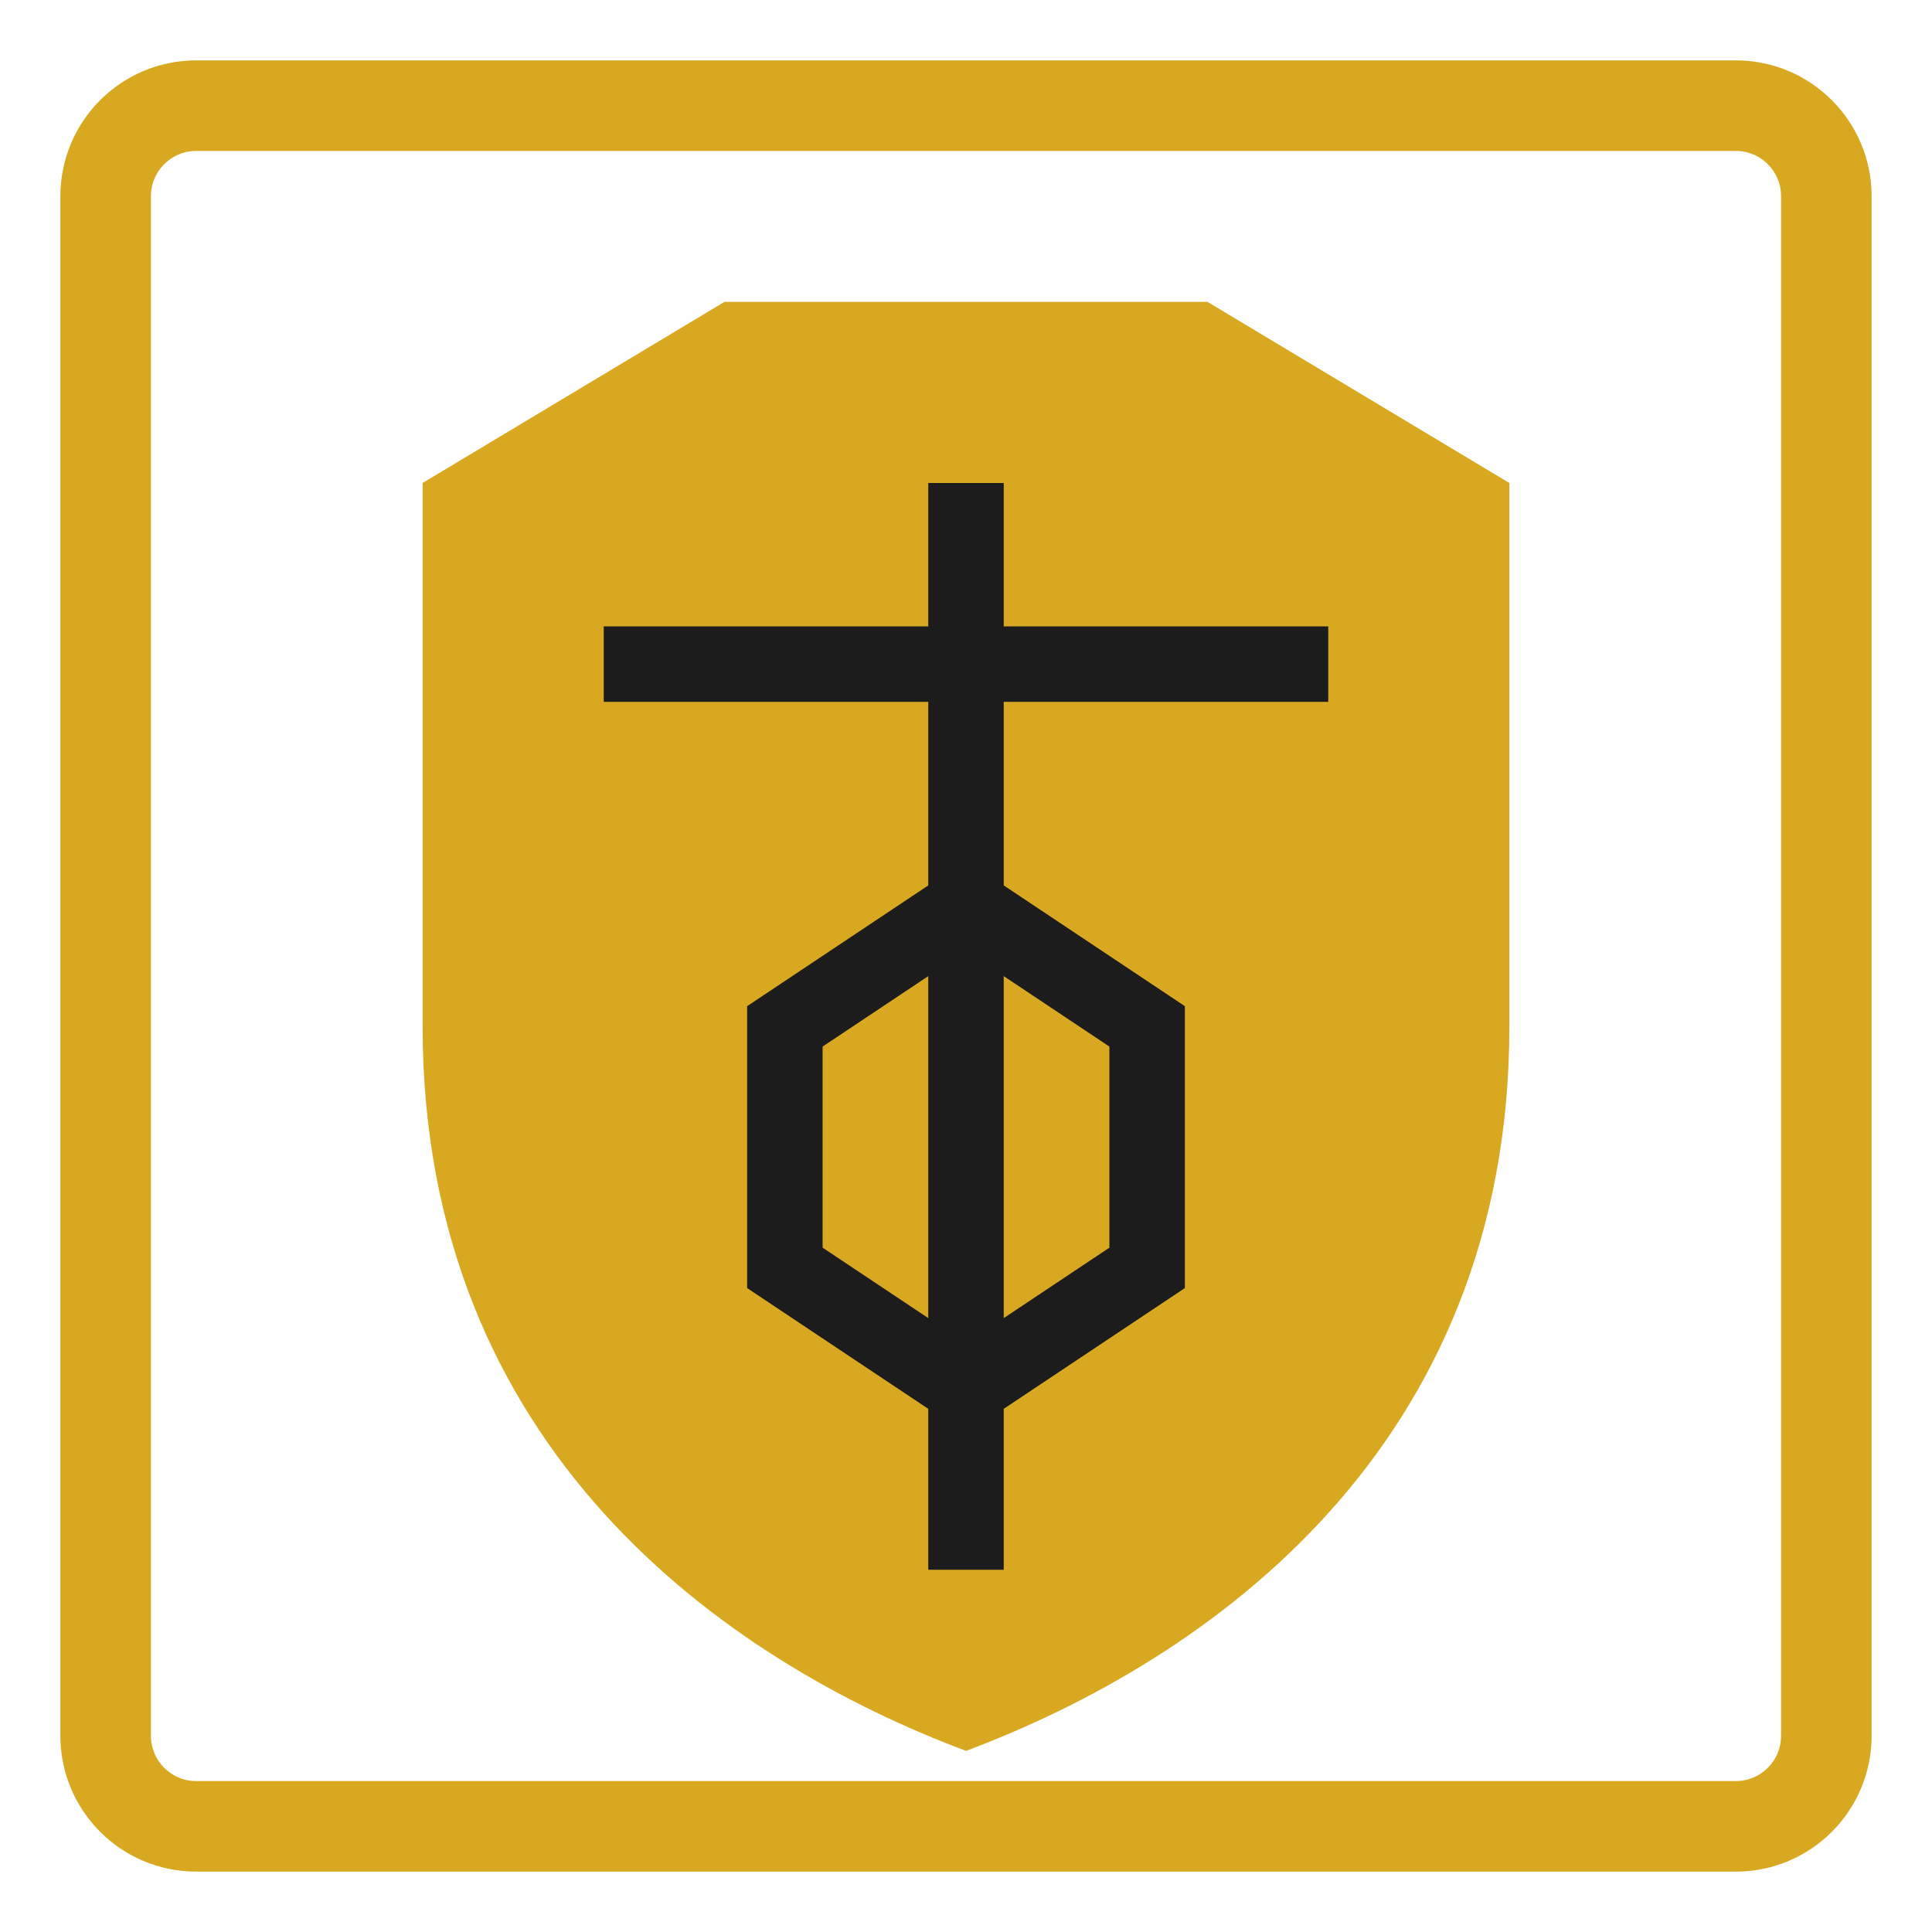
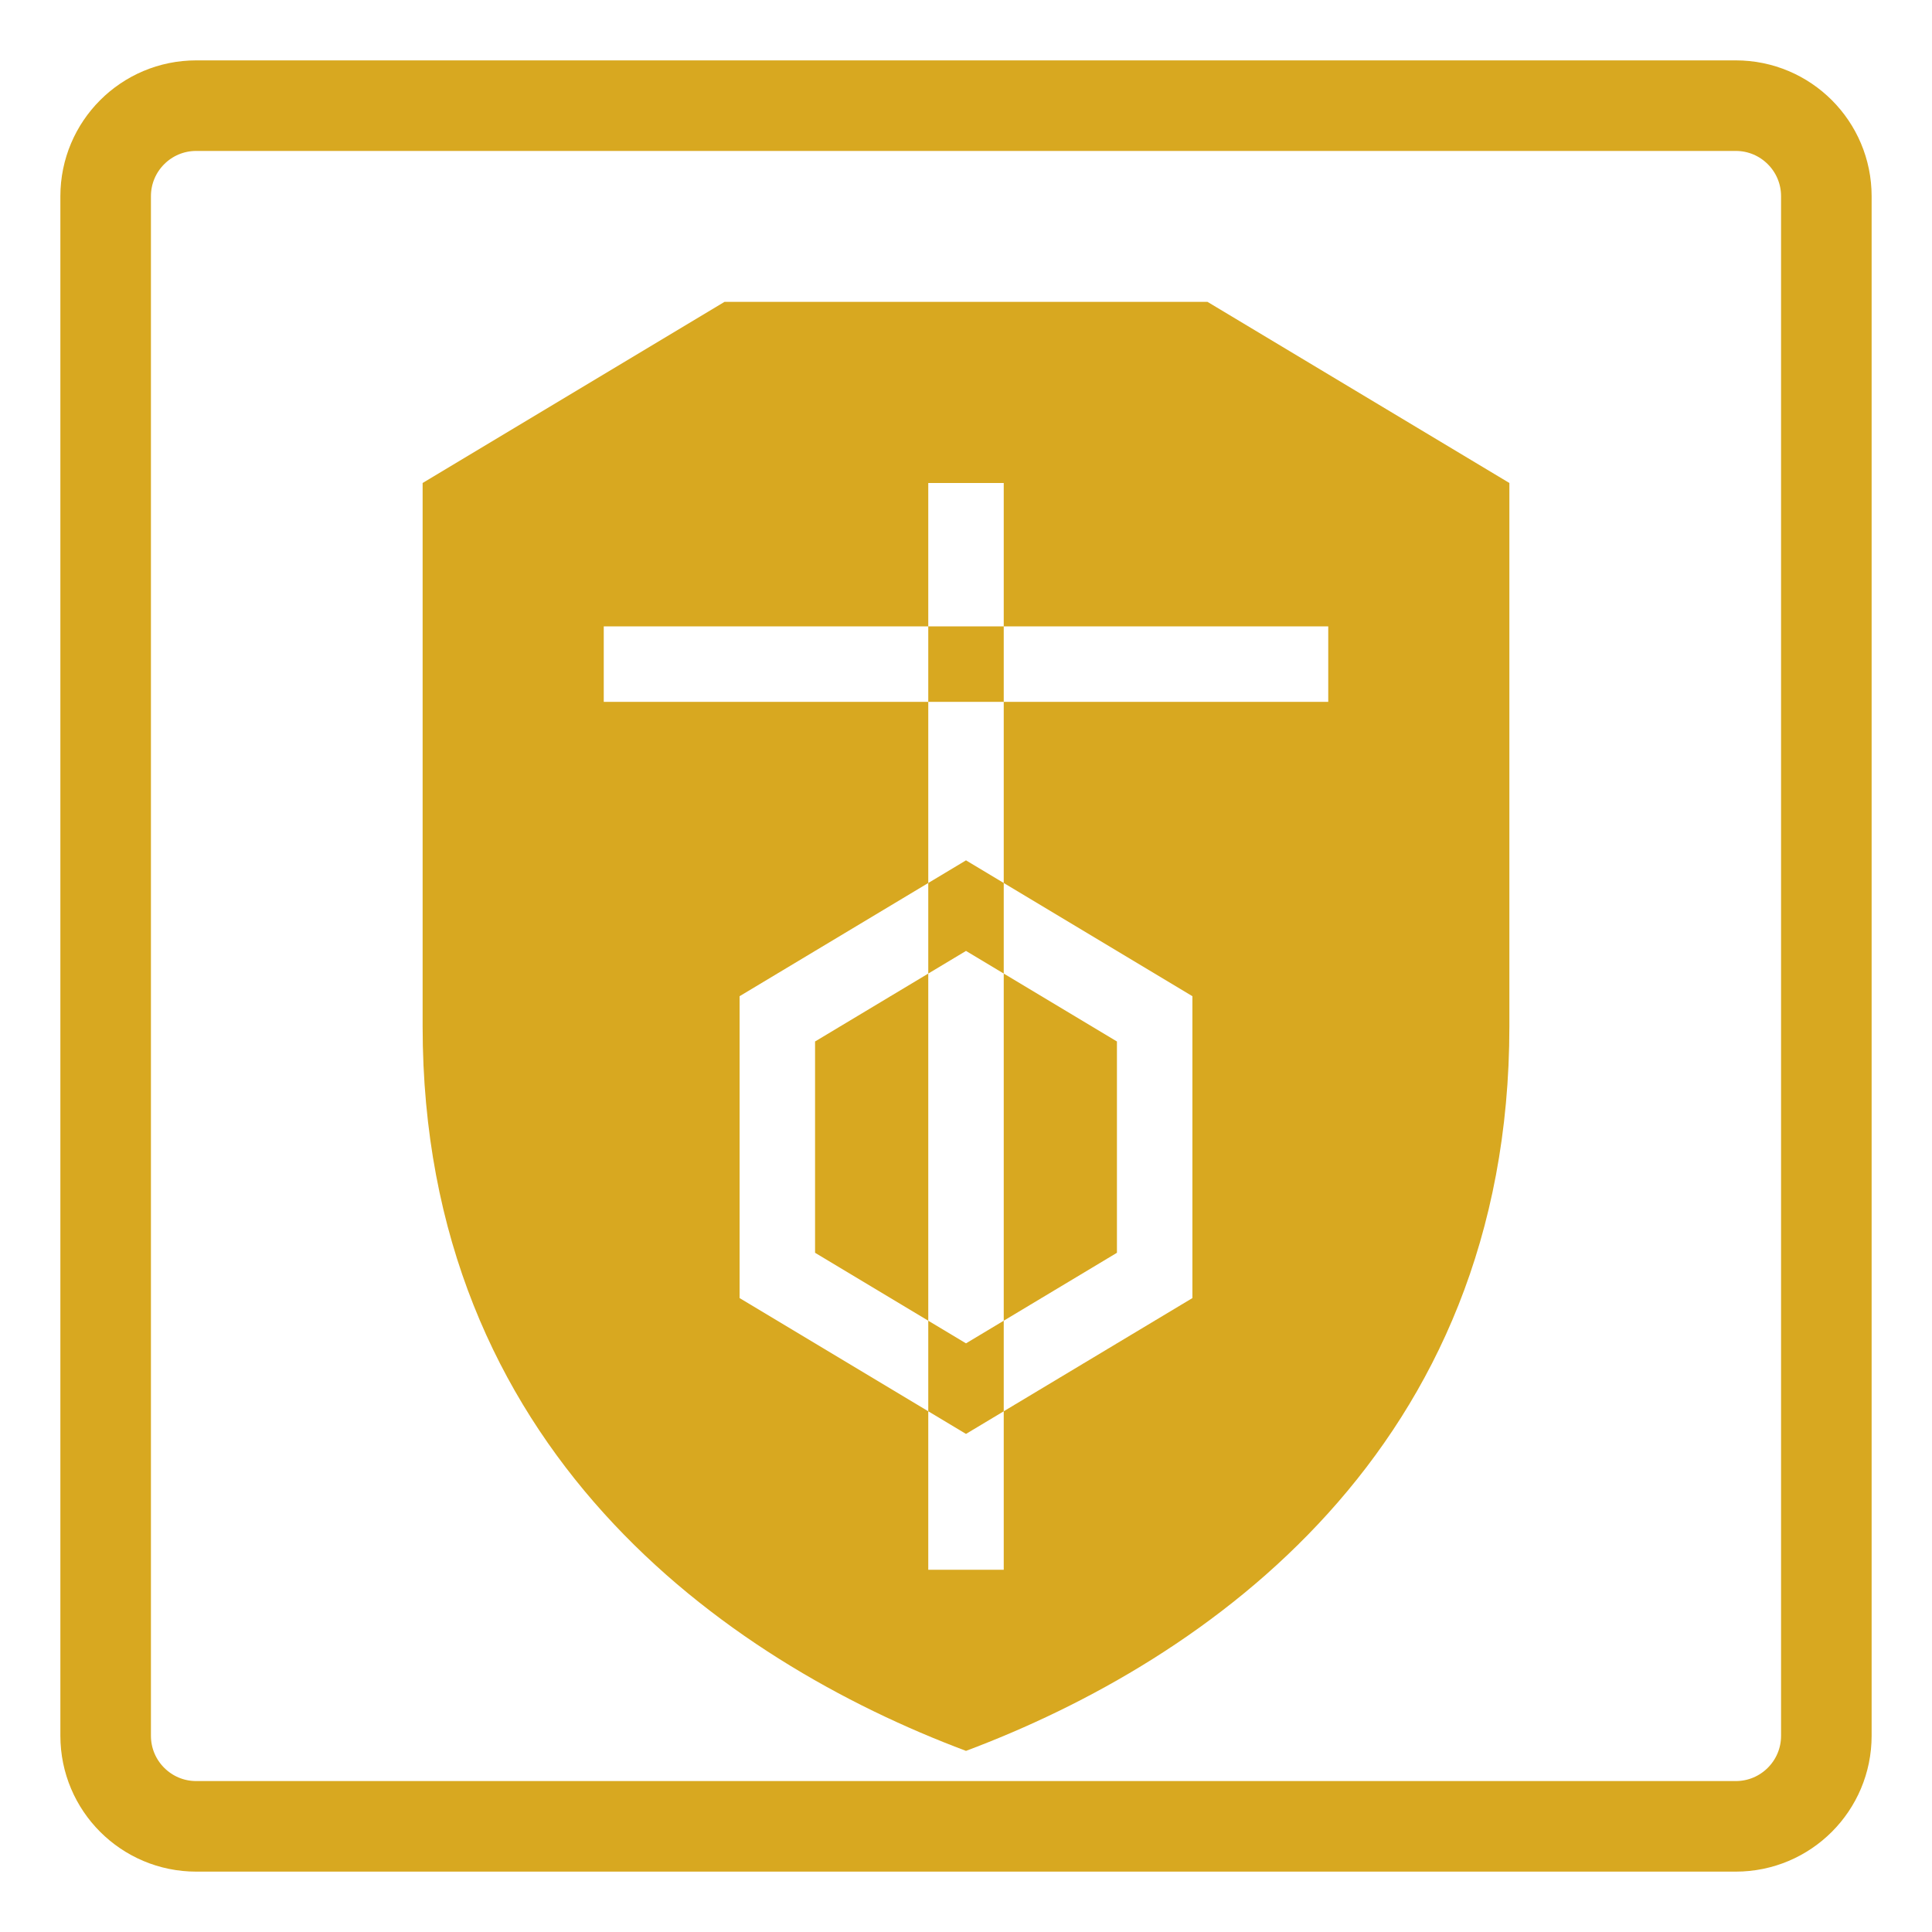
<svg xmlns="http://www.w3.org/2000/svg" width="64" height="64" viewBox="0 0 64 64">
  <rect x="3.5" y="3.5" width="57" height="57" rx="3" fill="none" stroke="#d8a820" stroke-width="3" />
-   <path d="M14,16 L24,10 H40 L50,16 V34 C50,48 40,55 32,58 C24,55 14,48 14,34 Z" fill="#d8a820" />
-   <path d="M32,16 V52" stroke="#1c1c1c" stroke-width="2.5" />
-   <path d="M20,22 H44" stroke="#1c1c1c" stroke-width="2.5" />
-   <polygon points="32,30 38,34 38,42 32,46 26,42 26,34" fill="none" stroke="#1c1c1c" stroke-width="2.5" />
+   <path fill-rule="evenodd" fill="#d8a820" d="M14,16 L24,10 H40 L50,16 V34 C50,48 40,55 32,58 C24,55 14,48 14,34 Z M30.75,16 H33.25 V52 H30.75 Z M20,20.75 H44 V23.25 H20 Z M32,28.5 L39.5,33 V43 L32,47.5 L24.5,43 V33 Z M32,31.5 L37,34.5 V41.5 L32,44.5 L27,41.5 V34.5 Z" />
</svg>
